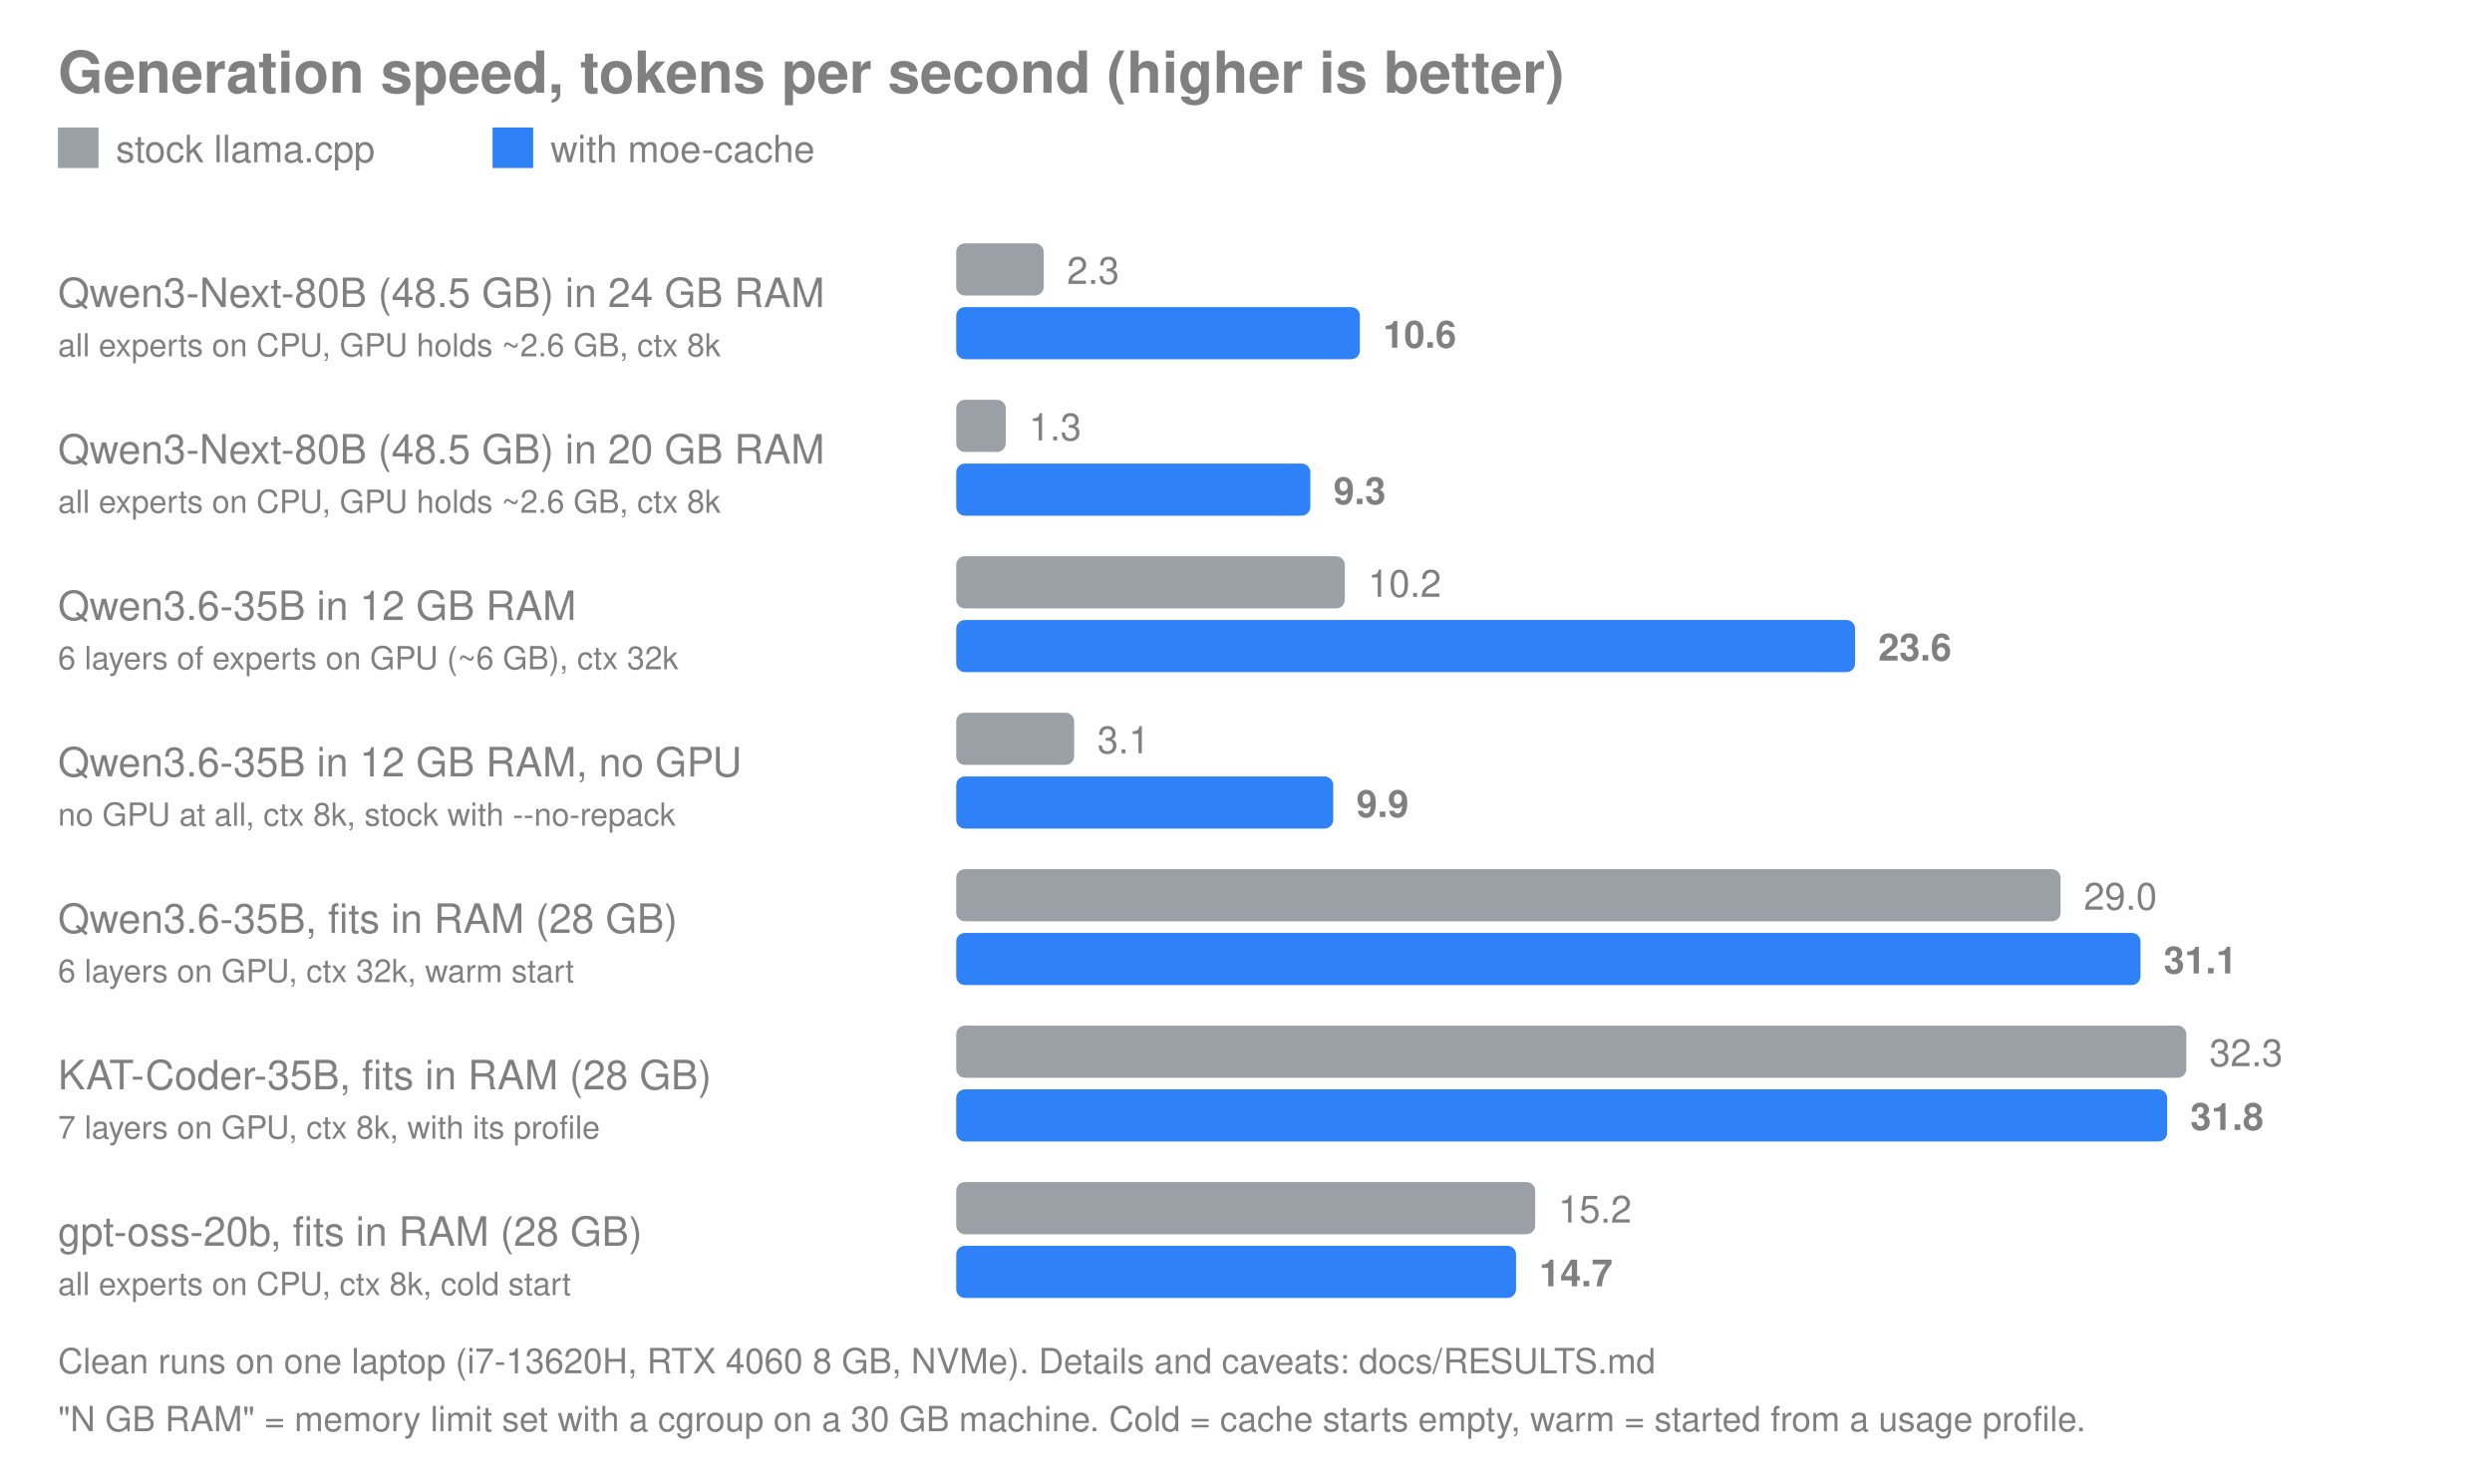
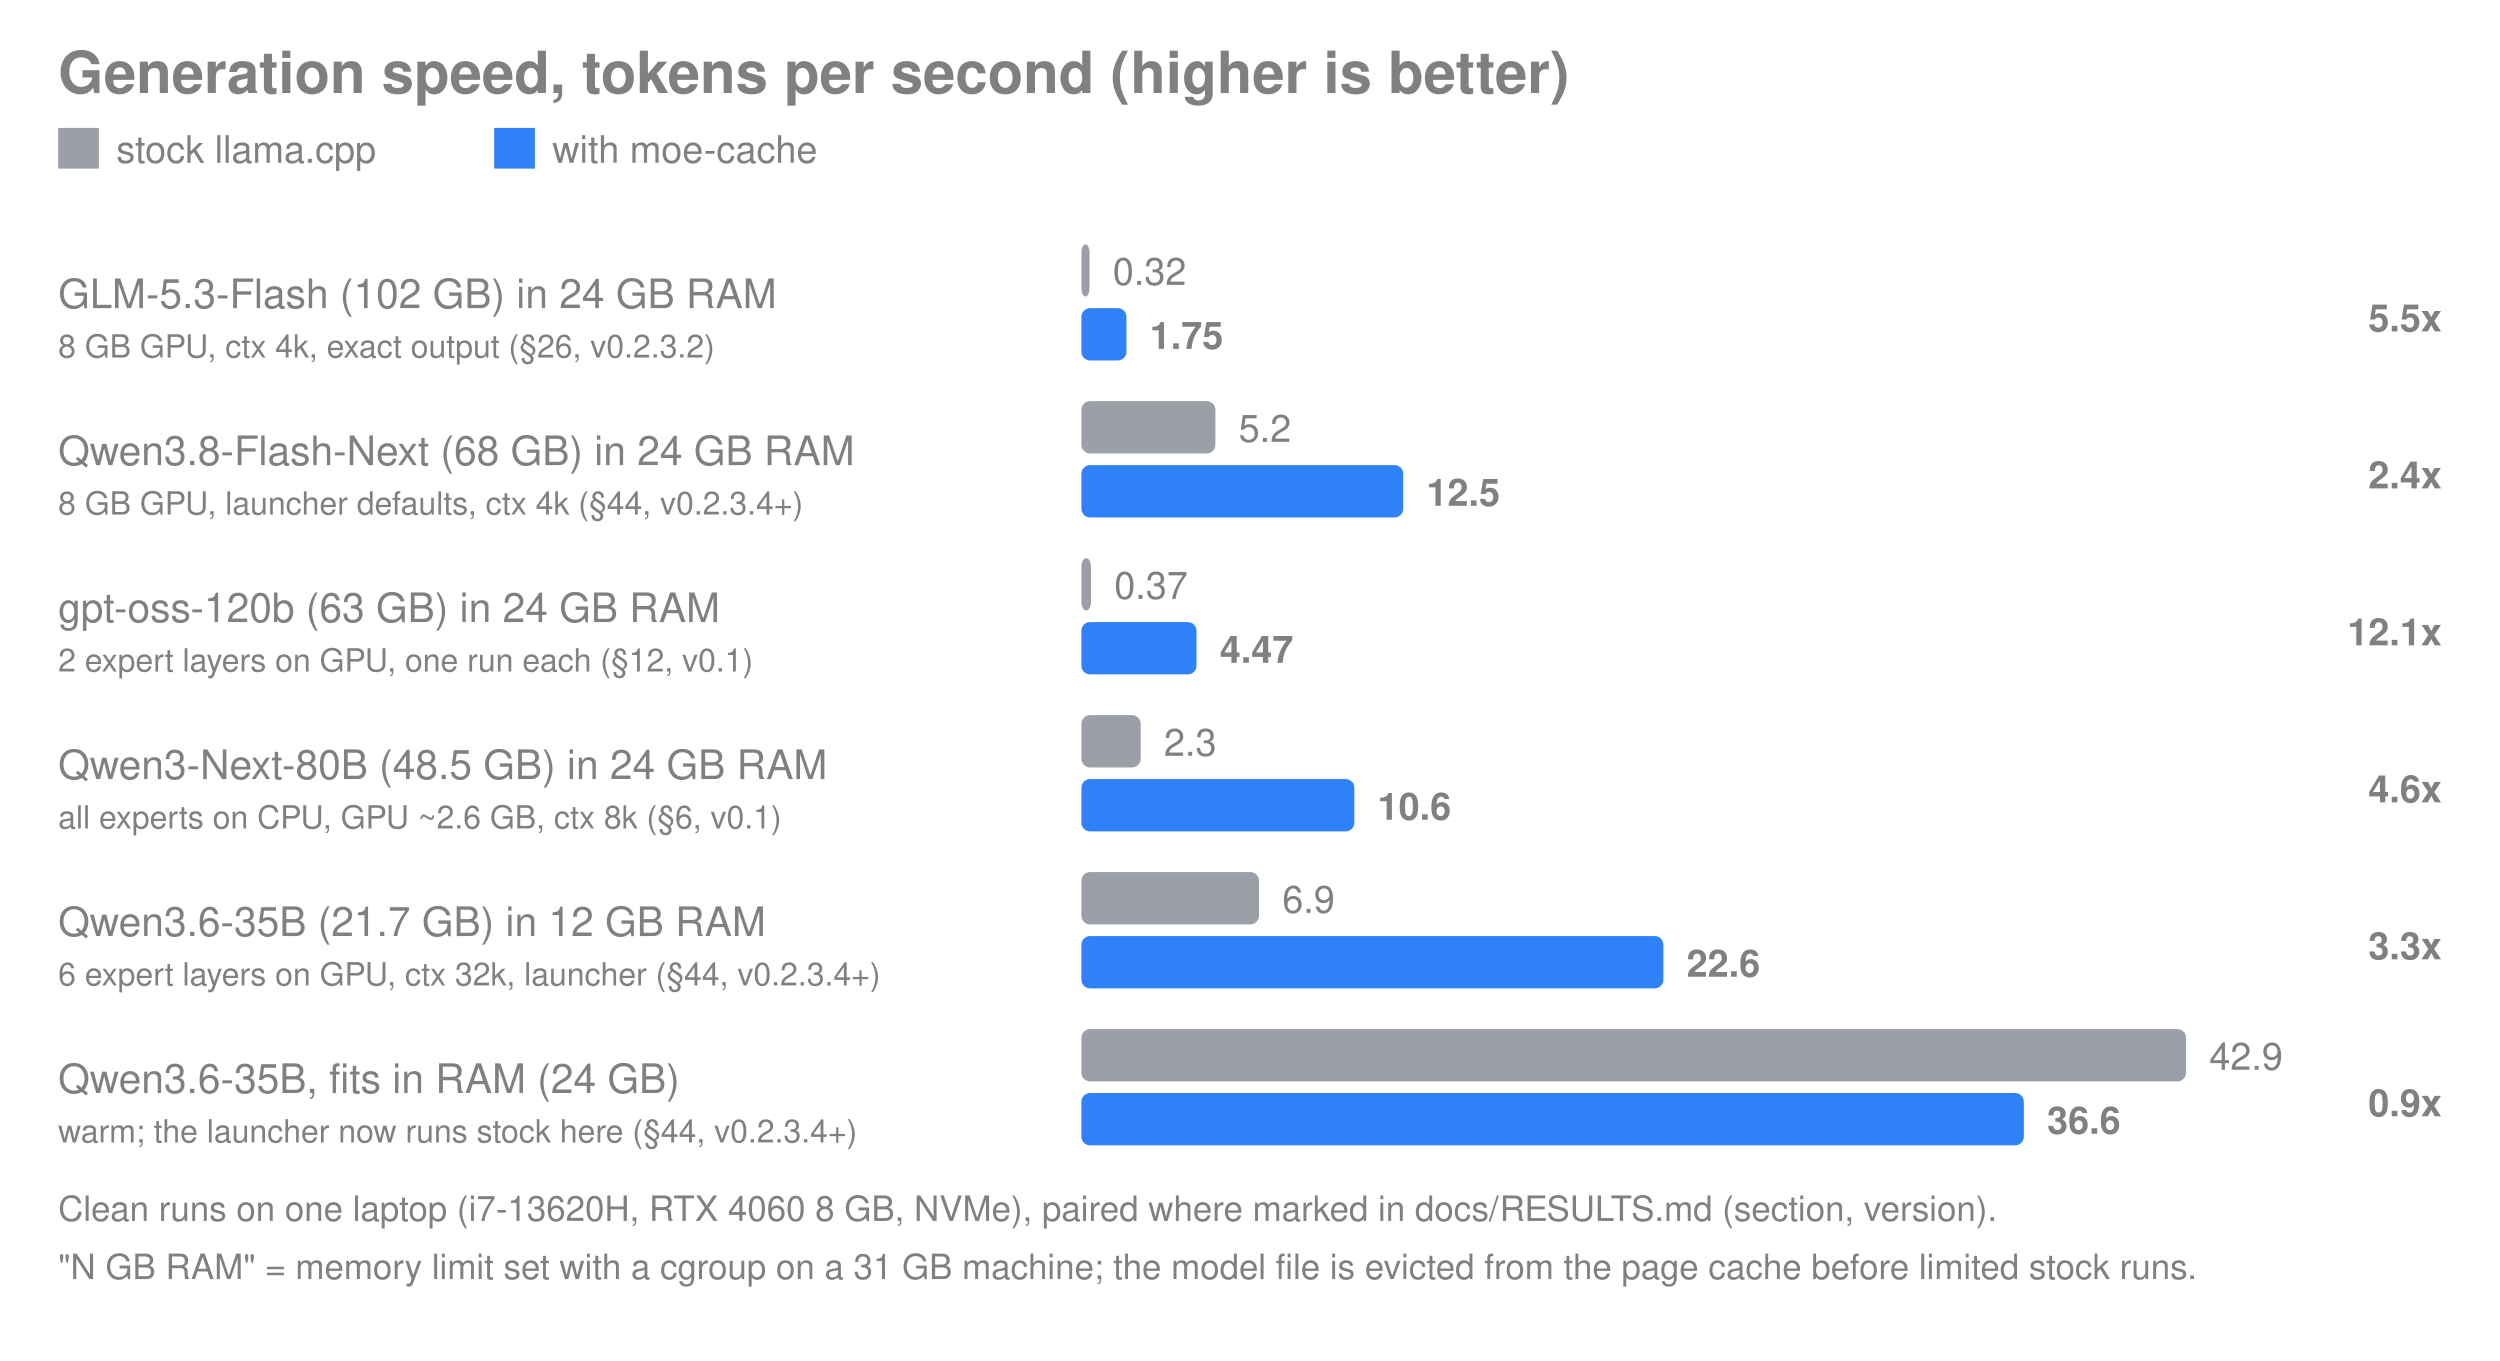
- <svg xmlns="http://www.w3.org/2000/svg" width="860" height="512" viewBox="0 0 860 512" font-family="Helvetica,Arial,sans-serif">
+ <svg xmlns="http://www.w3.org/2000/svg" width="860" height="468" viewBox="0 0 860 468" font-family="Helvetica,Arial,sans-serif">
  <text x="20" y="32" font-size="20" font-weight="bold" fill="#808080">Generation speed, tokens per second (higher is better)</text>
  <rect x="20" y="44" width="14" height="14" fill="#9aa0a6" />
  <text x="40" y="56" font-size="13" fill="#808080">stock llama.cpp</text>
  <rect x="170" y="44" width="14" height="14" fill="#2f81f7" />
  <text x="190" y="56" font-size="13" fill="#808080">with moe-cache</text>
-   <text x="20" y="106" font-size="14" fill="#808080">Qwen3-Next-80B (48.5 GB) in 24 GB RAM</text>
-   <text x="20" y="123" font-size="11" fill="#808080">all experts on CPU, GPU holds ~2.6 GB, ctx 8k</text>
-   <rect x="330" y="84" width="30.2" height="18" rx="3" fill="#9aa0a6" />
-   <text x="368.2" y="98" font-size="13" fill="#808080">2.3</text>
-   <rect x="330" y="106" width="139.3" height="18" rx="3" fill="#2f81f7" />
-   <text x="477.3" y="120" font-size="13" font-weight="bold" fill="#808080">10.6</text>
-   <text x="20" y="160" font-size="14" fill="#808080">Qwen3-Next-80B (48.5 GB) in 20 GB RAM</text>
-   <text x="20" y="177" font-size="11" fill="#808080">all experts on CPU, GPU holds ~2.6 GB, ctx 8k</text>
-   <rect x="330" y="138" width="17.1" height="18" rx="3" fill="#9aa0a6" />
-   <text x="355.1" y="152" font-size="13" fill="#808080">1.3</text>
-   <rect x="330" y="160" width="122.2" height="18" rx="3" fill="#2f81f7" />
-   <text x="460.2" y="174" font-size="13" font-weight="bold" fill="#808080">9.3</text>
-   <text x="20" y="214" font-size="14" fill="#808080">Qwen3.6-35B in 12 GB RAM</text>
-   <text x="20" y="231" font-size="11" fill="#808080">6 layers of experts on GPU (~6 GB), ctx 32k</text>
-   <rect x="330" y="192" width="134.1" height="18" rx="3" fill="#9aa0a6" />
-   <text x="472.1" y="206" font-size="13" fill="#808080">10.2</text>
-   <rect x="330" y="214" width="310.2" height="18" rx="3" fill="#2f81f7" />
-   <text x="648.2" y="228" font-size="13" font-weight="bold" fill="#808080">23.6</text>
-   <text x="20" y="268" font-size="14" fill="#808080">Qwen3.6-35B in 12 GB RAM, no GPU</text>
-   <text x="20" y="285" font-size="11" fill="#808080">no GPU at all, ctx 8k, stock with --no-repack</text>
-   <rect x="330" y="246" width="40.7" height="18" rx="3" fill="#9aa0a6" />
-   <text x="378.7" y="260" font-size="13" fill="#808080">3.1</text>
-   <rect x="330" y="268" width="130.1" height="18" rx="3" fill="#2f81f7" />
-   <text x="468.1" y="282" font-size="13" font-weight="bold" fill="#808080">9.9</text>
-   <text x="20" y="322" font-size="14" fill="#808080">Qwen3.6-35B, fits in RAM (28 GB)</text>
-   <text x="20" y="339" font-size="11" fill="#808080">6 layers on GPU, ctx 32k, warm start</text>
-   <rect x="330" y="300" width="381.1" height="18" rx="3" fill="#9aa0a6" />
-   <text x="719.1" y="314" font-size="13" fill="#808080">29.0</text>
-   <rect x="330" y="322" width="408.7" height="18" rx="3" fill="#2f81f7" />
-   <text x="746.7" y="336" font-size="13" font-weight="bold" fill="#808080">31.1</text>
-   <text x="20" y="376" font-size="14" fill="#808080">KAT-Coder-35B, fits in RAM (28 GB)</text>
-   <text x="20" y="393" font-size="11" fill="#808080">7 layers on GPU, ctx 8k, with its profile</text>
-   <rect x="330" y="354" width="424.5" height="18" rx="3" fill="#9aa0a6" />
-   <text x="762.5" y="368" font-size="13" fill="#808080">32.3</text>
-   <rect x="330" y="376" width="417.9" height="18" rx="3" fill="#2f81f7" />
-   <text x="755.9" y="390" font-size="13" font-weight="bold" fill="#808080">31.8</text>
-   <text x="20" y="430" font-size="14" fill="#808080">gpt-oss-20b, fits in RAM (28 GB)</text>
-   <text x="20" y="447" font-size="11" fill="#808080">all experts on CPU, ctx 8k, cold start</text>
-   <rect x="330" y="408" width="199.8" height="18" rx="3" fill="#9aa0a6" />
-   <text x="537.8" y="422" font-size="13" fill="#808080">15.2</text>
-   <rect x="330" y="430" width="193.2" height="18" rx="3" fill="#2f81f7" />
-   <text x="531.2" y="444" font-size="13" font-weight="bold" fill="#808080">14.7</text>
-   <text x="20" y="474" font-size="12" fill="#808080">Clean runs on one laptop (i7-13620H, RTX 4060 8 GB, NVMe). Details and caveats: docs/RESULTS.md</text>
-   <text x="20" y="494" font-size="12" fill="#808080">"N GB RAM" = memory limit set with a cgroup on a 30 GB machine. Cold = cache starts empty, warm = started from a usage profile.</text>
+   <text x="20" y="106" font-size="14" fill="#808080">GLM-5.3-Flash (102 GB) in 24 GB RAM</text>
+   <text x="20" y="123" font-size="11" fill="#808080">8 GB GPU, ctx 4k, exact output (§26, v0.2.3.2)</text>
+   <rect x="372" y="84" width="2.8" height="18" rx="3" fill="#9aa0a6" />
+   <text x="382.8" y="98" font-size="13" fill="#808080">0.32</text>
+   <rect x="372" y="106" width="15.5" height="18" rx="3" fill="#2f81f7" />
+   <text x="395.5" y="120" font-size="13" font-weight="bold" fill="#808080">1.75</text>
+   <text x="840" y="114" font-size="13" font-weight="bold" text-anchor="end" fill="#808080">5.5x</text>
+   <text x="20" y="160" font-size="14" fill="#808080">Qwen3.8-Flash-Next (68 GB) in 24 GB RAM</text>
+   <text x="20" y="177" font-size="11" fill="#808080">8 GB GPU, launcher defaults, ctx 4k (§44, v0.2.3.4+)</text>
+   <rect x="372" y="138" width="46.1" height="18" rx="3" fill="#9aa0a6" />
+   <text x="426.1" y="152" font-size="13" fill="#808080">5.2</text>
+   <rect x="372" y="160" width="110.7" height="18" rx="3" fill="#2f81f7" />
+   <text x="490.7" y="174" font-size="13" font-weight="bold" fill="#808080">12.5</text>
+   <text x="840" y="168" font-size="13" font-weight="bold" text-anchor="end" fill="#808080">2.4x</text>
+   <text x="20" y="214" font-size="14" fill="#808080">gpt-oss-120b (63 GB) in 24 GB RAM</text>
+   <text x="20" y="231" font-size="11" fill="#808080">2 expert layers on GPU, one run each (§12, v0.1)</text>
+   <rect x="372" y="192" width="3.3" height="18" rx="3" fill="#9aa0a6" />
+   <text x="383.3" y="206" font-size="13" fill="#808080">0.37</text>
+   <rect x="372" y="214" width="39.6" height="18" rx="3" fill="#2f81f7" />
+   <text x="419.6" y="228" font-size="13" font-weight="bold" fill="#808080">4.47</text>
+   <text x="840" y="222" font-size="13" font-weight="bold" text-anchor="end" fill="#808080">12.1x</text>
+   <text x="20" y="268" font-size="14" fill="#808080">Qwen3-Next-80B (48.5 GB) in 24 GB RAM</text>
+   <text x="20" y="285" font-size="11" fill="#808080">all experts on CPU, GPU ~2.6 GB, ctx 8k (§6, v0.1)</text>
+   <rect x="372" y="246" width="20.4" height="18" rx="3" fill="#9aa0a6" />
+   <text x="400.4" y="260" font-size="13" fill="#808080">2.3</text>
+   <rect x="372" y="268" width="93.9" height="18" rx="3" fill="#2f81f7" />
+   <text x="473.9" y="282" font-size="13" font-weight="bold" fill="#808080">10.6</text>
+   <text x="840" y="276" font-size="13" font-weight="bold" text-anchor="end" fill="#808080">4.6x</text>
+   <text x="20" y="322" font-size="14" fill="#808080">Qwen3.6-35B (21.7 GB) in 12 GB RAM</text>
+   <text x="20" y="339" font-size="11" fill="#808080">6 expert layers on GPU, ctx 32k, launcher (§44, v0.2.3.4+)</text>
+   <rect x="372" y="300" width="61.1" height="18" rx="3" fill="#9aa0a6" />
+   <text x="441.1" y="314" font-size="13" fill="#808080">6.9</text>
+   <rect x="372" y="322" width="200.2" height="18" rx="3" fill="#2f81f7" />
+   <text x="580.2" y="336" font-size="13" font-weight="bold" fill="#808080">22.6</text>
+   <text x="840" y="330" font-size="13" font-weight="bold" text-anchor="end" fill="#808080">3.3x</text>
+   <text x="20" y="376" font-size="14" fill="#808080">Qwen3.6-35B, fits in RAM (24 GB)</text>
+   <text x="20" y="393" font-size="11" fill="#808080">warm; the launcher now runs stock here (§44, v0.2.3.4+)</text>
+   <rect x="372" y="354" width="380.0" height="18" rx="3" fill="#9aa0a6" />
+   <text x="760.0" y="368" font-size="13" fill="#808080">42.9</text>
+   <rect x="372" y="376" width="324.2" height="18" rx="3" fill="#2f81f7" />
+   <text x="704.2" y="390" font-size="13" font-weight="bold" fill="#808080">36.6</text>
+   <text x="840" y="384" font-size="13" font-weight="bold" text-anchor="end" fill="#808080">0.9x</text>
+   <text x="20" y="420" font-size="12" fill="#808080">Clean runs on one laptop (i7-13620H, RTX 4060 8 GB, NVMe), paired where marked in docs/RESULTS.md (section, version).</text>
+   <text x="20" y="440" font-size="12" fill="#808080">"N GB RAM" = memory limit set with a cgroup on a 31 GB machine; the model file is evicted from the page cache before limited stock runs.</text>
</svg>
